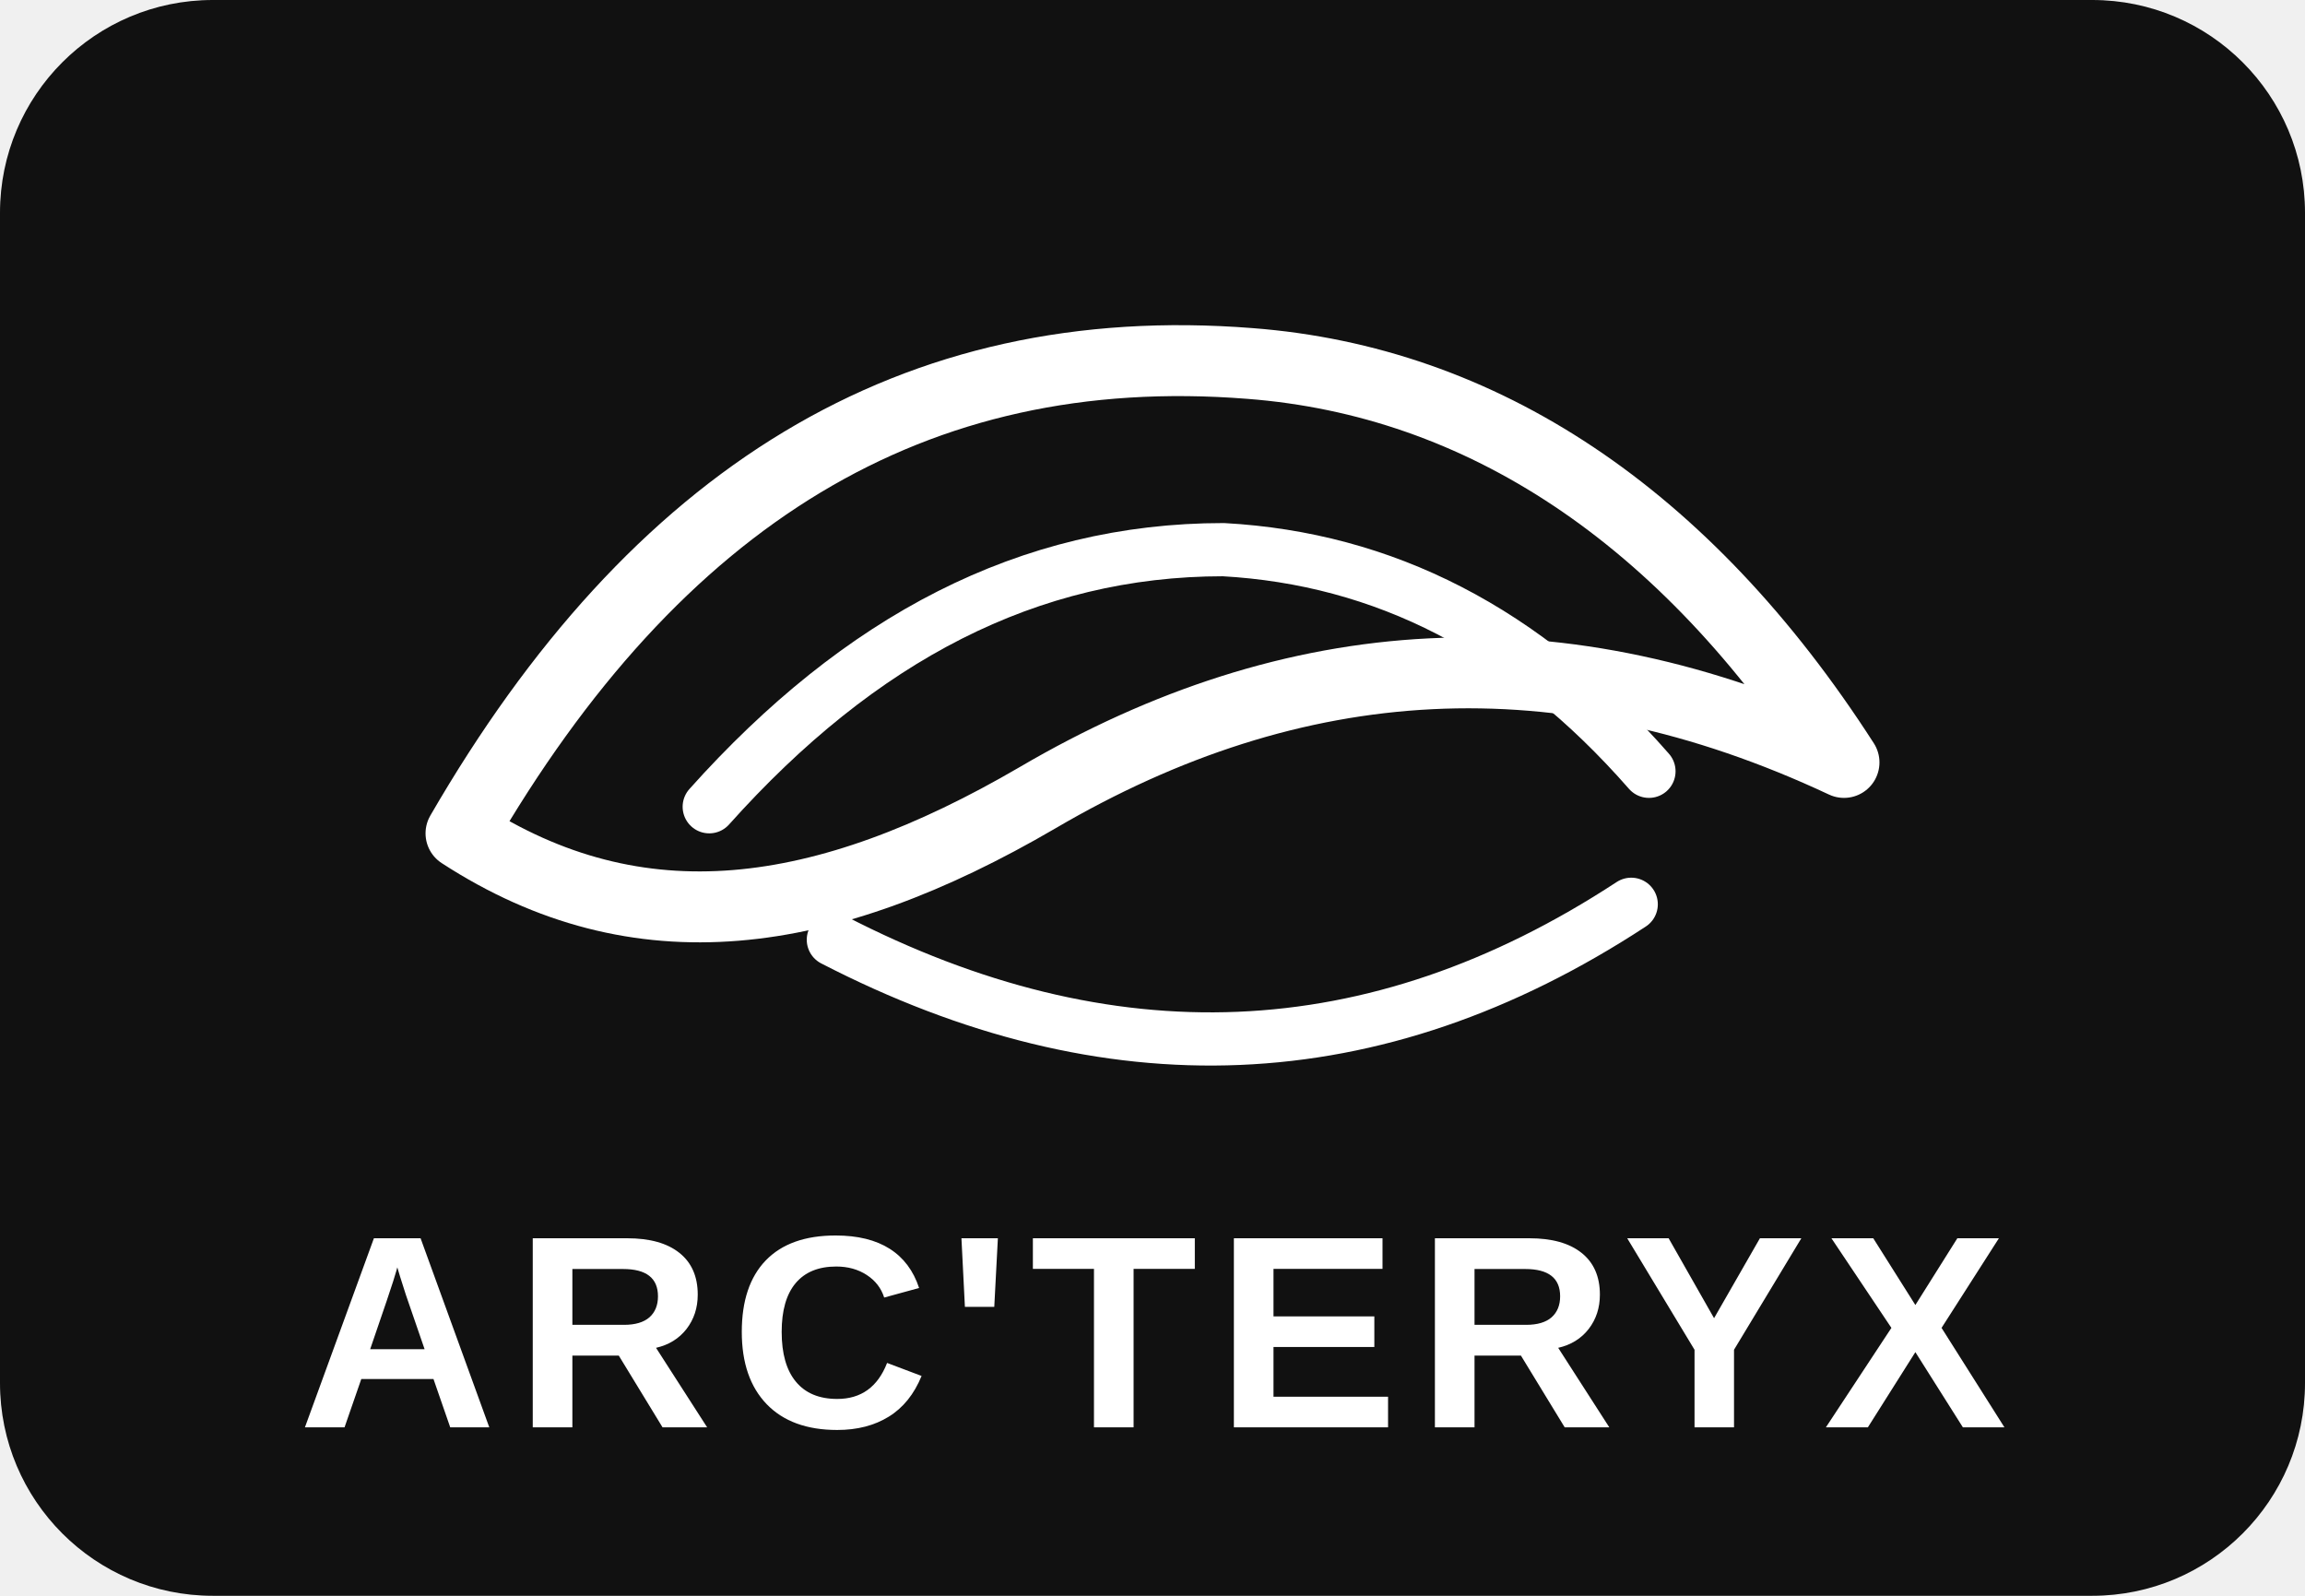
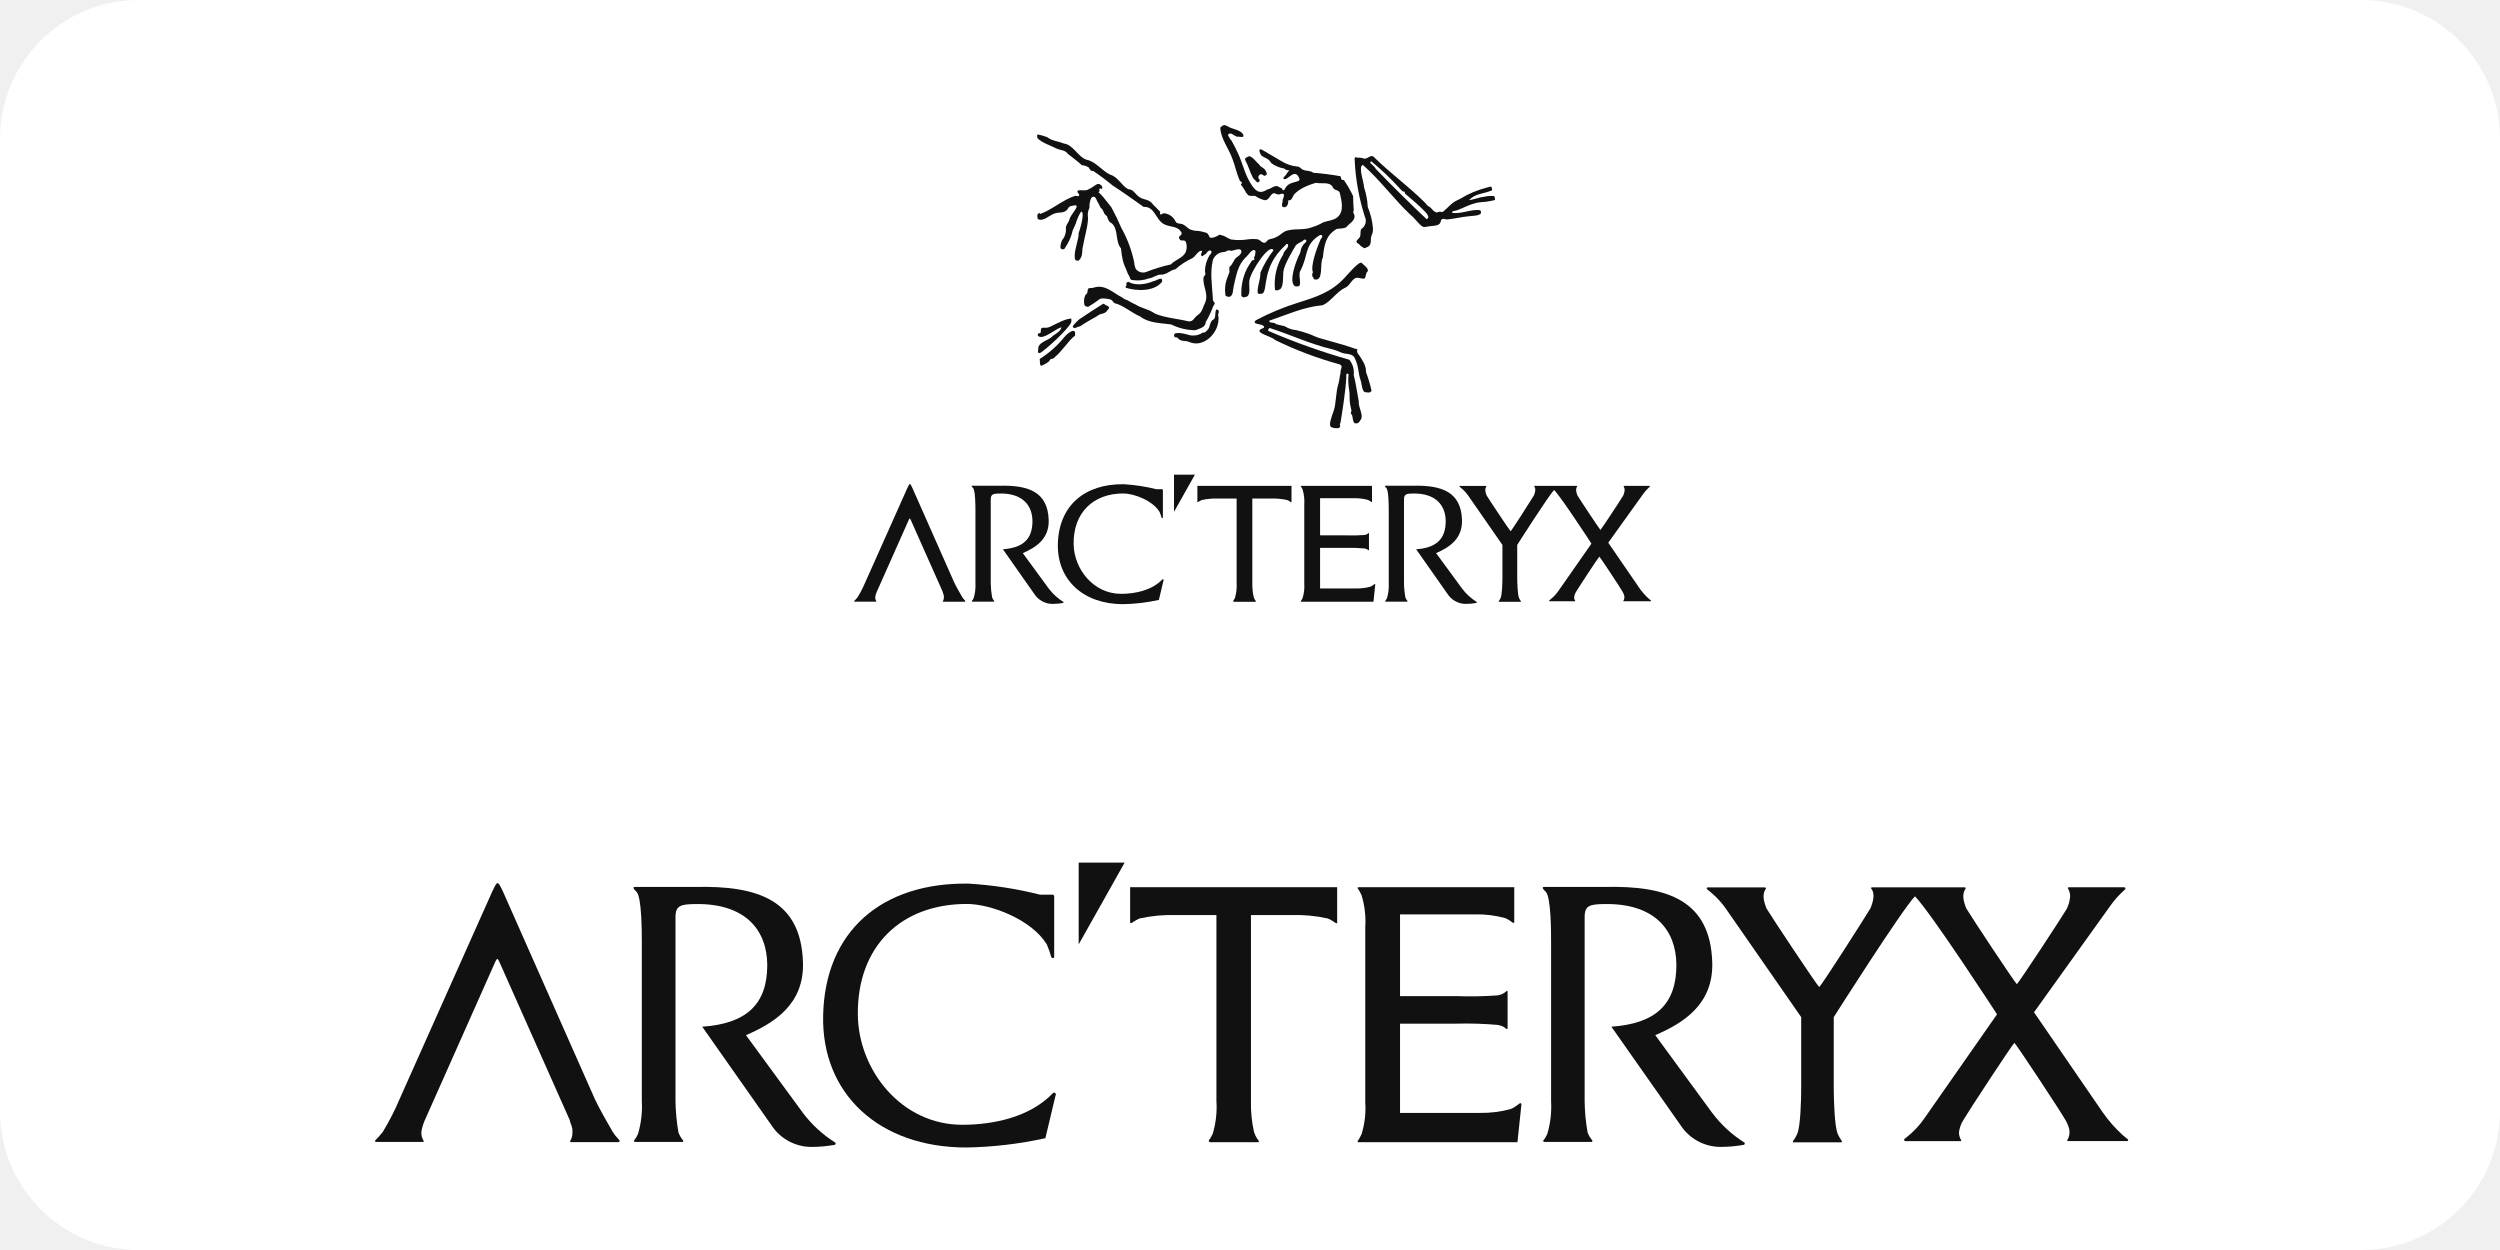
- <svg xmlns="http://www.w3.org/2000/svg" viewBox="0 0 260 180" role="img" aria-labelledby="title">
-   <rect width="260" height="180" rx="24" fill="#111" />
-   <path d="M52 94c22-38 51-56 89-53 26 2 49 17 67 45-32-15-62-13-91 4-24 14-45 17-65 4z" fill="none" stroke="#fff" stroke-width="8" stroke-linejoin="round" />
-   <path d="M80 91c17-19 36-29 58-29 18 1 34 9 48 25M94 106c31 16 61 15 90-4" fill="none" stroke="#fff" stroke-width="6" stroke-linecap="round" />
-   <text x="130" y="161" text-anchor="middle" font-family="Arial Black, Arial, sans-serif" font-size="31" font-weight="900" fill="#fff" letter-spacing="2">ARC'TERYX</text>
+ <svg xmlns="http://www.w3.org/2000/svg" viewBox="0 0 360 180" role="img" aria-labelledby="title">
+   <rect width="360" height="180" rx="20" fill="#ffffff" />
+   <g transform="translate(123 18) scale(0.75)">
+     <path d="M122.863 13.643C122.172 13.586 121.477 13.642 120.804 13.808C120.26 13.808 117.859 14.643 118.135 14.352C119.201 13.204 120.909 13.151 121.826 12.778C122.318 12.585 122.616 12.622 122.452 12.227C122.289 11.832 122.602 11.697 121.543 11.996C119.701 12.457 117.941 13.196 116.323 14.188C116.144 14.295 115.957 14.387 115.764 14.464C114.713 14.919 113.937 15.955 113.005 16.701C112.639 16.738 112.483 16.499 111.998 16.79C111.297 16.79 110.984 16.112 110.507 15.724C109.97 15.56 109.761 14.978 109.291 14.613C106.381 11.75 103.028 9.297 100.127 6.479C99.239 5.353 98.852 6.434 97.979 6.479C97.535 6.307 97.059 6.236 96.585 6.271C96.585 6.271 95.966 5.906 96.1 6.756C96.267 10.421 96.917 14.048 98.031 17.544C98.241 17.957 98.29 18.432 98.171 18.88C98.051 19.327 97.77 19.714 97.382 19.967C97.055 20.444 97.382 21.1 97.032 21.585C96.875 21.831 96.54 22.047 96.443 22.33C96.346 22.614 96.965 22.815 97.07 23.016C97.174 23.217 97.644 23.456 97.92 23.657C98.143 23.657 98.344 23.471 98.569 23.426C99.434 23.039 99.083 21.995 99.314 21.265C99.531 20.836 99.633 20.359 99.612 19.878C99.499 18.45 99.159 17.048 98.606 15.726C98.549 14.456 98.312 13.201 97.905 11.998C97.905 11.036 96.704 7.966 97.666 7.667C100.88 10.455 103.632 14.242 106.808 17.239C107.764 17.94 108.874 19.811 109.612 19.58C111.573 19.2 112.475 19.58 112.699 18.23C113.042 17.873 113.445 18.074 113.735 18.147C115.115 18.043 116.487 17.663 117.904 17.536C118.604 17.394 121.021 17.536 120.193 16.351C118.418 16.112 116.532 17.171 114.789 16.843C114.789 16.5 115.199 16.469 115.445 16.469C116.794 16.081 118.427 14.978 120.366 14.813C121.008 14.791 121.647 14.712 122.275 14.575C122.527 14.534 122.776 14.476 123.021 14.403C123.061 14.139 123.004 13.87 122.863 13.643ZM109.896 18.065C106.816 15.172 103.26 11.653 100.135 8.41C100.001 8.044 99.389 7.59 99.143 7.321C98.994 7.179 99.143 7.075 99.262 6.947C101.284 8.61 103.178 10.421 104.929 12.367C105.058 12.509 105.197 12.641 105.345 12.762C105.456 12.76 105.566 12.772 105.673 12.8C105.74 12.837 105.718 13.12 105.74 13.143C106.829 14.104 108.678 15.61 109.692 16.729C110.335 17.408 110.402 17.93 109.896 18.065ZM69.63 35.397C69.16 35.561 69.546 36.963 69.033 37.313C68.153 37.708 68.459 38.864 67.781 39.415C67.534 39.647 67.326 39.952 66.953 39.848C66.514 40.147 66.011 40.336 65.484 40.4C64.957 40.463 64.423 40.399 63.926 40.213C63.299 40.027 60.801 39.467 61.562 40.772C61.704 40.734 61.855 40.745 61.99 40.803C62.126 40.861 62.237 40.963 62.308 41.093C62.815 41.57 63.568 41.383 64.172 41.591C67.087 43.038 70.241 39.757 69.943 36.811C69.667 36.185 70.45 35.693 69.615 35.395L69.63 35.397ZM76.579 10.138C76.713 10.466 77.012 10.512 77.161 10.816C77.631 11.375 78.175 10.585 77.609 10.22C77.504 9.854 77.87 9.332 78.279 9.474C78.496 9.549 78.742 9.899 78.965 9.69C79.443 9.504 79.152 9.056 78.965 8.721C78.704 8.177 77.968 8.11 77.75 7.551C77.138 7.096 76.579 6.112 75.826 5.985C75.513 6.157 74.879 6.328 75.08 6.731C75.699 7.849 75.982 9.049 76.564 10.139L76.579 10.138ZM80.509 24.057C79.497 25.37 78.655 26.805 78.004 28.329C78.004 29.932 77.338 30.924 77.489 32.333C77.797 32.458 78.142 32.458 78.451 32.333C79.435 31.49 78.272 27.3 82.664 23.215C82.842 23.043 83.059 22.633 83.305 22.961C83.469 23.707 82.463 24.094 82.388 24.855C81.103 26.87 80.543 29.263 80.8 31.64C81.298 31.916 81.426 31.64 81.769 31.543C82.515 30.984 82.299 28.896 82.403 28.165C82.528 26.905 84.238 24.005 84.827 23.066C85.11 22.823 85.426 22.622 85.766 22.469C86.109 22.38 86.385 21.828 86.751 22.054C86.997 22.381 86.519 22.672 86.311 22.881C85.959 23.325 85.737 23.857 85.669 24.419C85.63 24.545 85.581 24.667 85.52 24.784C84.879 26 83.38 30.003 84.581 30.913C84.752 31.037 84.864 30.996 85.162 30.987C86.095 30.987 85.222 29.011 85.617 28.102C87.235 25.119 86.363 23.181 89.151 21.295C89.897 20.817 90.113 21.399 89.576 21.913C88.957 23.293 87.539 27.05 88.085 28.258C87.943 28.437 87.801 29.078 88.174 29.279C88.168 29.353 88.183 29.427 88.219 29.492C88.255 29.558 88.309 29.61 88.375 29.645C90.239 30.06 89.315 26.543 89.986 25.469C90.284 22.785 90.568 21.242 92.611 19.967C93.237 19.825 93.96 19.967 94.527 19.587C94.997 18.968 95.757 18.647 96.018 17.872C96.279 17.096 95.608 17.126 95.929 16.262C95.817 15.389 95.839 14.525 95.794 13.643C95.294 12.574 94.706 11.55 94.035 10.579C93.289 10.579 93.602 10.132 93.356 9.833C91.629 9.523 89.887 9.301 88.137 9.168C87.614 8.728 86.884 8.87 86.272 8.624C85.788 8.499 85.617 7.975 85.079 7.975C83.985 7.87 82.93 7.51 82 6.924C80.344 5.962 78.757 4.978 78.159 4.688C77.831 4.516 77.548 4.971 78.243 5.918C78.988 6.395 79.517 6.44 79.913 7.066C79.972 7.424 81.613 8.266 82.478 8.318C82.621 8.452 82.79 8.555 82.975 8.62C83.16 8.686 83.356 8.712 83.552 8.699C83.312 8.966 83.097 9.254 82.909 9.56C82.797 9.761 82.089 10.216 82.581 10.395C83.327 10.588 84.632 8.158 85.467 10.261C85.863 11.23 83.416 10.537 82.679 12.333C82.507 12.557 82.231 12.691 82.209 12.296C82.06 12.065 81.762 12.05 81.553 11.893C80.807 11.342 80.062 12.296 79.316 12.385C77.683 13.444 76.937 12.52 76.035 11.081C74.961 9.299 74.544 7.226 73.686 5.422C73.313 4.589 72.896 3.775 72.439 2.984C72.148 2.68 71.922 2.32 71.774 1.926C71.931 1.657 71.931 1.657 72.281 1.642C72.632 1.627 73.288 2.388 73.772 2.239C74.011 2.239 74.869 2.492 74.734 1.993C74.436 0.934 72.639 0.829 71.824 0.315C71.582 0.164 71.314 0.058 71.034 0.002C70.743 0.102 70.486 0.28 70.289 0.517C70.385 2.641 71.951 4.565 72.617 6.481C73.168 7.883 73.437 9.352 74.048 10.701C74.123 10.812 74.436 10.947 74.459 11.081C74.481 11.215 74.183 11.357 74.294 11.543C74.824 12.028 75.04 12.818 75.555 13.363C75.823 13.773 76.621 13.512 77.046 13.646C77.579 14.019 78.179 14.287 78.813 14.436C79.722 14.488 79.834 13.258 80.618 13.072C80.96 13.206 81.483 13.487 81.877 13.243C82.875 12.923 82.467 13.908 82.258 14.399C82.362 14.787 81.863 15.592 82.37 15.756C82.877 15.92 83.272 15.465 83.332 14.891C83.332 14.645 83.332 14.548 83.399 14.451C83.466 14.354 83.667 14.525 83.719 14.451C83.771 14.377 83.876 14.368 83.927 14.287C84.12 14.003 84.285 13.701 84.419 13.385C85.389 12.266 87.238 11.491 88.647 11.096C89.676 11.357 91.279 10.812 91.876 11.901C92.115 12.647 93.099 12.386 93.255 13.079C93.576 14.57 94.113 16.546 92.823 17.679C92.077 18.335 90.906 18.365 90.034 18.7C89.383 19.085 88.687 19.388 87.961 19.602C86.224 20.348 84.233 19.699 82.607 20.482C82.1 20.788 81.66 21.228 81.116 21.489C80.703 21.706 80.257 21.854 79.796 21.928C79.266 22.048 79.162 22.51 78.923 22.584C78.349 22.771 78.006 22.04 77.432 21.936C76.868 21.861 76.296 21.861 75.732 21.936C74.615 22.129 73.475 22.144 72.354 21.98C71.899 21.787 71.458 21.563 71.034 21.31C70.721 21.198 70.154 21.056 70.154 21.056C70.154 21.056 68.99 21.802 68.432 21.638C68.036 21.534 68.148 20.788 67.462 20.646C67.012 20.512 66.554 20.407 66.09 20.333C65.528 20.349 64.969 20.245 64.45 20.028C63.935 19.744 63.555 19.215 62.959 19.021C62.511 18.872 61.989 19.021 61.712 18.529C61.511 18.091 61.199 17.713 60.806 17.434C60.414 17.155 59.954 16.985 59.475 16.941C59.199 16.941 58.96 17.291 58.774 17.149C58.587 17.006 58.863 16.768 58.691 16.59C58.266 16.15 57.863 15.725 57.416 15.307C56.67 14.167 55.648 14.457 54.724 13.816C53.978 13.309 53.62 12.325 52.606 12.325C51.264 11.58 50.705 9.977 49.109 9.515C47.498 8.71 46.357 6.995 44.59 6.659C43.023 6.166 42.01 3.728 40.242 3.556C39.198 3.102 38.005 3.094 37.065 2.333C36.467 2.101 35.848 1.926 35.216 1.811C35.052 1.983 35.142 2.333 35.216 2.557C36.238 3.526 37.632 3.884 38.87 4.525C39.616 4.875 40.533 4.786 41.01 5.523C41.8 6.179 42.934 6.962 43.702 7.707C44.172 7.751 44.626 7.902 45.029 8.147C45.23 8.497 45.395 8.893 45.887 8.818C47.178 9.68 48.423 10.611 49.615 11.606C51.674 12.933 53.612 14.327 55.581 15.729C57.758 15.595 57.87 18.241 59.533 19.061C60.57 19.635 62.113 19.359 62.792 20.552C63.224 21.201 61.964 21.298 62.479 21.902C62.814 22.595 63.575 21.589 63.799 22.858C63.886 23.357 63.845 23.87 63.679 24.349C63.181 25.513 61.674 25.84 60.809 26.765C59.16 27.137 57.542 27.636 55.969 28.255C55.63 28.355 55.268 28.35 54.932 28.241C54.595 28.132 54.299 27.924 54.083 27.644C53.898 27.24 53.791 26.805 53.77 26.362C53.286 24.047 52.451 21.819 51.294 19.756C50.722 18.403 50.082 17.079 49.378 15.79L47.886 13.919C47.642 13.619 47.378 13.335 47.097 13.069C46.843 12.95 46.925 12.846 47.097 12.712C47.268 12.577 46.903 12.421 47.097 12.249C47.29 12.078 47.544 12.361 47.604 12.249C47.651 12.126 47.656 11.991 47.618 11.864C47.581 11.737 47.503 11.626 47.396 11.549C46.65 10.878 46.359 11.765 44.777 12.458C44.165 12.727 42.54 12.19 42.928 12.98C42.995 13.105 43.375 13.383 43.136 13.591C42.896 13.8 42.614 13.525 42.435 13.591C40.197 14.285 37.811 16.38 35.626 17.11C35.751 16.514 35.171 17.155 35.171 17.274C35.169 17.524 35.189 17.774 35.231 18.02C36.305 18.713 37.595 17.17 38.602 16.954C39.489 16.686 40.227 16.999 40.906 16.253C41.107 15.985 41.242 15.575 41.652 15.575C44.209 14.785 41.398 17.23 41.339 18.147C41.16 18.773 40.593 19.198 40.653 19.893C40.682 20.296 40.632 20.702 40.504 21.085C40.376 21.469 40.173 21.824 39.907 22.129C39.718 22.558 39.612 23.018 39.594 23.486C39.632 23.985 40.384 24.001 40.519 23.539C41.084 22.708 41.519 21.795 41.807 20.832C41.964 19.886 42.478 19.341 42.65 18.596C42.695 18.35 43.448 16.553 43.635 16.635C44.335 16.851 43.322 20.184 43.083 20.818C43.24 21.467 42.337 23.755 42.337 25.135C42.337 26 42.531 26.059 43.083 26.052C44.045 25.202 43.642 24.173 43.948 23.189C44.231 21.437 44.836 19.707 44.91 17.903C44.777 17.218 44.871 16.509 45.178 15.883C45.142 15.239 45.257 14.595 45.514 14.004C46.155 13.4 46.423 14.063 46.647 14.6C46.644 14.62 46.647 14.64 46.657 14.658C46.666 14.675 46.681 14.689 46.7 14.697C46.93 15.088 47.139 15.491 47.326 15.905C48.005 16.337 47.758 17.038 48.534 17.493C48.691 18.037 48.922 18.694 49.496 18.895C50.801 20.192 50.07 22.287 51.233 23.703C51.296 24.404 51.398 25.101 51.539 25.791C51.674 26.414 51.887 27.018 52.173 27.587C52.356 28.166 52.606 28.722 52.919 29.242C52.979 29.481 53.031 29.712 53.322 29.757C54.439 29.942 55.586 29.832 56.647 29.437C57.393 29.37 58.027 28.73 58.84 28.73C59.906 28.834 60.696 27.828 61.696 27.694C62.634 26.843 63.698 26.142 64.85 25.616C65.515 25.31 65.939 24.222 66.669 24.125C66.997 24.281 66.669 24.54 66.61 24.729C66.52 25.116 66.93 25.384 67.087 24.997C67.295 24.848 67.549 24.803 67.676 24.55C68.295 23.611 69.093 24.259 68.243 24.997C67.688 25.895 67.382 26.924 67.355 27.979C67.399 28.206 67.427 28.435 67.438 28.665C67.386 28.829 67.088 29.15 67.081 29.247C66.864 30.932 68.109 32.386 67.394 34.093C66.946 34.936 66.879 35.912 65.962 36.494C65.291 36.926 65.112 37.843 64.165 37.694C62.286 37.224 59.601 37.001 57.849 36.248L57.394 35.987C56.544 35.398 54.873 35.062 54.083 34.496C53.593 34.278 53.117 34.029 52.659 33.75C52.39 33.564 52.129 33.586 51.854 33.37H51.809L51.488 33.131C49.579 32.175 48.155 30.471 45.873 31.261C45.701 31.313 45.038 31.261 44.956 31.418C44.613 32.044 45.06 31.932 44.479 32.581C44.278 32.671 44.354 32.932 44.218 33.111C44.099 33.586 44.099 34.083 44.218 34.557C44.25 34.653 44.315 34.733 44.401 34.785C44.487 34.837 44.588 34.857 44.688 34.841C44.771 34.938 44.895 34.953 45.053 34.841C45.709 34.447 46.344 34.019 46.954 33.559C47.35 33.119 48.446 33.351 48.983 33.439C49.52 33.528 49.572 33.782 49.922 34.185C51.757 34.625 53.196 36.049 54.911 36.757C56.49 38.032 58.863 38.024 60.876 38.295C62.32 39.019 63.913 39.398 65.528 39.403C66.274 39.06 67.482 38.888 67.482 37.875C68.07 36.869 68.569 35.814 68.973 34.721C69.152 34.52 69.308 34.192 69.181 34.087C69.065 33.992 68.976 33.868 68.921 33.729C68.867 33.589 68.848 33.438 68.868 33.29C68.726 30.852 68.294 28.347 68.868 25.933C69.034 25.475 69.339 25.079 69.74 24.802C70.14 24.524 70.617 24.377 71.105 24.382C71.479 24.263 71.85 23.927 72.238 24.128C72.625 24.33 74.423 23.234 74.348 24.427C74.05 25.306 73.282 25.172 72.857 26.186C72.611 26.506 72.483 26.932 72.156 27.155C71.829 27.379 72.23 28.125 71.955 28.505C71.875 28.666 71.815 28.836 71.776 29.012C71.237 30.2 71.078 31.525 71.321 32.807C71.828 33.045 72 33.023 72.179 32.941C72.783 32.672 72.723 31.614 72.872 30.95C73.365 28.885 73.618 26.991 75.109 25.478C75.646 25.104 76.519 23.42 77.063 24.211C76.959 24.904 77.063 24.956 76.765 25.458C76.706 25.555 76.929 25.666 76.817 25.846C76.706 26.026 76.46 25.912 76.402 26.002C76.055 26.495 75.734 27.005 75.44 27.53C74.621 29.165 74.243 30.984 74.344 32.809C74.656 33.219 75.044 33.093 75.447 32.921C76.193 32.466 75.731 30.684 75.88 29.857C76.191 27.965 79.807 22.569 80.508 24.059L80.509 24.057ZM96.914 44.15C96.101 43.263 97.033 42.942 96.302 43.002C94.774 42.435 93.193 41.995 91.619 41.556C90.874 41.348 90.081 41.14 89.323 40.907C88.564 40.673 87.831 40.265 87.086 40.027C86.352 39.77 85.606 39.554 84.849 39.378C84.229 39.326 83.626 39.151 83.074 38.863C82.409 38.394 81.501 38.52 80.837 38.118C80.583 37.827 79.651 38.118 79.689 37.581C83.119 36.417 86.325 34.921 89.964 34.599C91.455 33.95 92.701 31.975 94.199 31.281C95.102 30.953 95.392 29.835 96.22 29.403C96.787 29.157 97.398 29.604 97.966 29.477C98.22 29.352 98.25 28.508 98.406 28.306C99.152 27.718 97.869 26.949 97.504 26.54C97.153 25.794 94.603 28.903 94.178 29.321C91.591 32.109 88.78 32.989 85.394 34.062C82.536 34.943 79.767 36.091 77.125 37.492C76.23 38.319 78.161 38.111 78.616 38.595C78.959 38.969 78.318 39.05 78.094 39.192C76.811 39.937 80.331 40.623 80.77 41.257C84.751 43.212 88.908 44.785 93.186 45.954C94.043 46.289 93.238 46.946 93.394 47.572C93.2 48.205 93.186 49.018 92.983 49.666C92.447 51.359 92.536 53.514 92.103 54.766C91.611 56.205 91.029 57.666 91.589 58.002C92.022 58.204 92.505 58.269 92.976 58.19C93.033 58.182 93.087 58.162 93.134 58.13C93.182 58.099 93.222 58.058 93.252 58.01C93.281 57.961 93.3 57.907 93.307 57.85C93.313 57.794 93.307 57.737 93.289 57.683C93.155 57.37 93.364 57.267 93.386 57.116C93.655 55.514 94.384 50.951 94.498 48.334C94.401 48.006 94.581 47.432 94.922 47.887C94.827 48.808 94.855 49.738 95.005 50.653C95.099 51.169 95.139 51.694 95.125 52.218C95.122 52.609 95.141 53 95.184 53.389C95.251 53.851 95.363 54.291 95.46 54.739C95.535 55.074 95.184 55.342 95.46 55.528C95.736 55.714 95.668 56.423 95.811 56.729C95.908 57.623 96.936 57.355 97.146 56.729C98.003 55.894 96.75 54.224 96.892 53.127C96.556 51.353 96.355 49.719 95.915 47.983C95.975 47.467 95.932 46.944 95.789 46.445C95.646 45.945 95.405 45.479 95.08 45.074C89.827 43.58 84.677 41.749 79.659 39.594C79.244 39.489 79.659 38.96 79.793 38.982C83.761 40.25 87.571 42.069 91.725 43.046C92.315 43.199 92.892 43.404 93.447 43.657C94.237 44.067 95.341 43.776 95.99 44.522C96.386 45.27 96.653 46.079 96.78 46.915C96.854 47.34 96.921 47.773 97.003 48.197C97.085 48.622 97.272 49.01 97.354 49.428C97.436 49.846 97.585 51.24 98.1 51.291C98.614 51.343 99.062 51.53 99.338 51.008C99.07 49.804 98.716 48.62 98.279 47.467C98.3 46.127 97.607 45.202 96.913 44.151L96.914 44.15ZM52.172 31.253C54.305 31.918 57.631 31.999 59.122 30.089C59.271 28.866 57.958 29.97 57.4 30.006C56.05 30.595 54.059 30.879 52.769 30.17C52.612 29.939 52.098 30.371 52.284 30.692C52.314 31 51.964 30.933 52.172 31.253Z" fill="#111111" />
+     <path d="M48.034 34.399C47.84 34.213 47.721 34.399 47.527 34.504C45.722 35.652 44.962 36.114 43.18 37.337C42.972 37.523 41.688 38.686 42.016 38.828C42.396 39.23 42.881 38.671 43.351 38.671C44.454 37.925 45.468 37.344 46.557 36.747C47.549 35.912 48.048 36.561 48.742 35.405C49.421 34.884 48.273 34.638 48.034 34.399ZM40.309 40.774C38.986 42.404 37.404 43.804 35.625 44.919C35.685 45.665 35.625 46.216 35.945 46.224C36.481 46.011 36.983 45.722 37.437 45.366C37.75 44.68 38.011 45.008 38.264 44.8C40.084 43.309 40.978 41.558 42.41 40.431C42.68 38.537 40.838 40.102 40.309 40.774ZM41.621 38.023C41.718 37.747 41.738 37.451 41.681 37.165C40.517 37.165 38.616 38.284 37.587 38.753C37.274 38.892 36.931 38.95 36.59 38.925C36.224 38.888 35.844 38.925 35.844 39.328C35.868 39.522 35.845 39.718 35.777 39.902C35.598 40.088 35.166 39.777 35.278 40.468C36.234 41.453 38.79 38.977 39.812 38.85C39.604 39.64 38.634 40.133 38.164 40.476C37.418 41.393 35.226 41.639 35.346 43.04C35.301 43.391 35.152 43.86 35.688 43.786C36.752 43.175 40.734 39.558 41.621 38.023Z" fill="#111111" />
+     <path d="M116.688 88.966L111.729 82.196C114.116 81.168 116.822 79.549 116.703 75.829C116.531 70.468 112.87 69.12 107.255 69.262H101.992C101.972 69.262 101.953 69.268 101.938 69.281C101.923 69.293 101.913 69.31 101.909 69.329C101.909 69.426 102.058 69.575 102.17 69.68C102.64 70.127 102.64 73.228 102.64 74.22V87.945C102.694 88.911 102.583 89.88 102.312 90.808C102.073 91.345 101.924 91.345 101.954 91.45C101.959 91.468 101.969 91.485 101.984 91.497C101.999 91.509 102.018 91.516 102.037 91.517H106.16C106.18 91.516 106.198 91.509 106.213 91.497C106.228 91.485 106.239 91.468 106.243 91.45C106.281 91.33 106.119 91.375 105.828 90.704C105.666 89.801 105.578 88.885 105.567 87.968V71.87C105.567 70.849 106.074 70.767 107.349 70.752C111.644 70.7 113.553 72.989 113.576 76.068C113.576 79.549 111.711 81.189 107.901 81.458L113.918 90.025C114.293 90.61 114.807 91.093 115.415 91.428C116.024 91.764 116.706 91.943 117.401 91.948C118.078 91.949 118.754 91.891 119.422 91.776C119.445 91.776 119.469 91.768 119.488 91.755C119.508 91.742 119.523 91.723 119.533 91.701C119.542 91.679 119.545 91.655 119.541 91.632C119.537 91.608 119.527 91.586 119.511 91.569C118.419 90.883 117.463 90.001 116.693 88.967L116.688 88.966Z" fill="#111111" />
+     <path d="M65.9 69.284V72.325C65.9 72.325 65.9 72.43 65.967 72.43C66.034 72.43 66.318 72.183 66.713 72.014C67.765 71.779 68.842 71.679 69.919 71.716H73.431V87.939C73.496 88.902 73.387 89.869 73.111 90.794C72.827 91.398 72.746 91.316 72.768 91.436C72.79 91.555 72.962 91.54 72.962 91.54H77.055C77.076 91.54 77.096 91.532 77.111 91.519C77.126 91.505 77.136 91.486 77.138 91.466C77.138 91.354 76.974 91.361 76.713 90.653C76.512 89.753 76.422 88.832 76.445 87.91C76.445 83.846 76.445 72.902 76.445 71.717H79.957C81.034 71.68 82.111 71.78 83.163 72.015C83.579 72.186 83.805 72.43 83.909 72.43C84.013 72.43 83.969 72.326 83.969 72.326V69.284H65.9Z" fill="#111111" />
+     <path d="M99.97 88.131C99.829 88.131 99.612 88.459 99.061 88.66C98.212 88.885 97.336 88.992 96.458 88.981H89.456V81.19H94.422C95.612 81.161 96.801 81.199 97.987 81.302C98.657 81.436 98.665 81.667 98.776 81.66C98.791 81.662 98.806 81.659 98.819 81.65C98.831 81.642 98.84 81.629 98.843 81.615V78.394C98.844 78.385 98.842 78.376 98.839 78.368C98.835 78.36 98.83 78.353 98.824 78.346C98.818 78.34 98.81 78.335 98.802 78.332C98.794 78.329 98.785 78.327 98.776 78.327C98.562 78.539 98.285 78.677 97.987 78.722C96.798 78.81 95.606 78.832 94.415 78.789H89.456V71.654H96.024C96.898 71.639 97.769 71.747 98.612 71.975C99.037 72.139 99.261 72.4 99.358 72.4C99.454 72.4 99.424 72.295 99.424 72.295V69.284H85.855C85.855 69.284 85.75 69.284 85.75 69.35C85.75 69.417 85.855 69.447 86.101 69.992C86.374 70.894 86.483 71.839 86.421 72.78V88.034C86.486 88.978 86.378 89.925 86.101 90.83C85.862 91.344 85.758 91.381 85.75 91.471C85.743 91.561 85.84 91.538 85.84 91.538H99.702L100.045 88.287C100.045 88.287 100.067 88.131 99.97 88.131Z" fill="#111111" />
+     <path d="M152.988 91.299L152.503 90.897C151.845 90.296 151.258 89.623 150.751 88.891L144.785 80.198L151.496 70.834C151.764 70.463 152.063 70.117 152.391 69.798L152.741 69.462C152.754 69.447 152.763 69.428 152.765 69.408C152.768 69.388 152.764 69.368 152.756 69.349C152.747 69.331 152.733 69.316 152.716 69.305C152.698 69.295 152.678 69.29 152.658 69.29H147.813C147.794 69.291 147.775 69.298 147.76 69.31C147.745 69.322 147.735 69.339 147.73 69.358C147.869 69.581 147.941 69.84 147.938 70.103C147.918 70.297 147.883 70.489 147.833 70.677C147.796 70.796 147.75 70.916 147.699 71.051C147.683 71.099 147.66 71.144 147.632 71.186C147.237 71.871 143.546 77.493 143.285 77.746C143.039 77.5 139.4 72.013 138.879 71.141C138.289 69.739 138.879 69.463 138.819 69.359C138.814 69.341 138.803 69.324 138.788 69.312C138.773 69.3 138.755 69.293 138.736 69.292H130.647C130.627 69.293 130.608 69.299 130.592 69.311C130.576 69.323 130.564 69.34 130.558 69.359C130.558 69.463 131.08 69.733 130.513 71.118C129.969 72.028 126.314 77.754 126.039 78C125.786 77.754 121.856 71.848 121.446 71.148C120.857 69.747 121.446 69.471 121.386 69.367C121.382 69.348 121.371 69.331 121.356 69.319C121.341 69.307 121.322 69.3 121.303 69.3H116.301C116.285 69.301 116.269 69.306 116.256 69.315C116.243 69.324 116.232 69.336 116.225 69.351C116.218 69.365 116.215 69.381 116.217 69.397C116.218 69.413 116.224 69.428 116.234 69.441L116.658 69.799C117.133 70.202 117.553 70.666 117.906 71.178L124.466 80.621V86.785C124.466 87.777 124.414 90.194 124.108 90.841C123.803 91.489 123.743 91.356 123.743 91.468C123.743 91.579 123.84 91.551 123.84 91.551H127.926C127.926 91.551 128.03 91.551 128.03 91.468C127.892 91.269 127.77 91.059 127.665 90.841C127.374 90.215 127.307 87.777 127.307 86.785V80.621C127.307 80.621 133.34 71.123 134.398 70.079C135.838 71.57 141.557 80.375 141.557 80.375L135.211 89.463C134.766 90.108 134.222 90.679 133.601 91.156L133.467 91.26C133.455 91.278 133.448 91.299 133.446 91.32C133.445 91.342 133.45 91.363 133.46 91.382C133.47 91.401 133.484 91.417 133.503 91.429C133.521 91.44 133.542 91.446 133.564 91.446H138.358C138.378 91.446 138.396 91.439 138.411 91.427C138.426 91.415 138.437 91.398 138.442 91.379C138.31 91.177 138.238 90.942 138.234 90.701C138.275 90.323 138.4 89.959 138.599 89.635C138.994 88.949 142.812 83.119 143.073 82.865C143.327 83.119 147.174 88.949 147.547 89.635C147.695 89.888 147.804 90.162 147.868 90.448C147.923 90.772 147.854 91.105 147.674 91.379C147.68 91.398 147.692 91.413 147.709 91.424C147.725 91.435 147.744 91.44 147.763 91.439H152.894C152.911 91.441 152.929 91.438 152.945 91.431C152.961 91.424 152.975 91.412 152.985 91.397C152.995 91.383 153.001 91.366 153.002 91.348C153.003 91.33 152.999 91.313 152.99 91.297L152.988 91.299Z" fill="#111111" />
+     <path d="M21.197 91.217C21.011 91.026 20.848 90.814 20.712 90.584C20.317 89.905 19.512 88.496 19.161 87.721L11.16 69.649C10.698 68.687 10.698 68.687 10.236 69.649L2.168 87.721C1.744 88.731 1.245 89.708 0.676 90.644C0.47 90.905 0.248 91.154 0.011 91.389C0.004 91.402 0 91.416 1.14096e-05 91.43C-0 91.444 0.003 91.458 0.01 91.47C0.017 91.483 0.026 91.493 0.038 91.501C0.05 91.509 0.064 91.513 0.078 91.514H4.179C4.198 91.513 4.217 91.507 4.232 91.494C4.247 91.482 4.258 91.466 4.262 91.447C4.157 91.288 4.088 91.107 4.06 90.918C4.031 90.729 4.045 90.536 4.099 90.353C4.107 90.292 4.122 90.232 4.144 90.174C4.19 90.015 4.245 89.858 4.308 89.704C4.368 89.555 10.482 75.822 10.482 75.822C10.654 75.457 10.698 75.457 10.863 75.822C10.863 75.822 16.59 88.69 17.007 89.637C17.004 89.659 17.004 89.681 17.007 89.704C17.095 89.92 17.167 90.142 17.223 90.369V90.48C17.234 90.605 17.234 90.73 17.223 90.855C17.199 91.071 17.128 91.28 17.015 91.466C17.02 91.484 17.031 91.501 17.046 91.513C17.061 91.525 17.079 91.532 17.098 91.533H21.229C21.249 91.533 21.269 91.528 21.287 91.518C21.304 91.508 21.319 91.494 21.329 91.476C21.339 91.458 21.344 91.438 21.343 91.418C21.343 91.398 21.337 91.378 21.326 91.361C21.287 91.311 21.246 91.264 21.201 91.219L21.197 91.217Z" fill="#111111" />
+     <path d="M61.411 74.271L65.423 67.136H61.411V74.271Z" fill="#111111" />
+     <path d="M37.334 88.966L32.373 82.196C34.76 81.168 37.474 79.549 37.347 75.829C37.175 70.468 33.514 69.12 27.9 69.262H22.636C22.617 69.262 22.598 69.268 22.582 69.281C22.567 69.293 22.557 69.31 22.553 69.329C22.553 69.426 22.702 69.575 22.814 69.68C23.284 70.127 23.284 73.228 23.284 74.22V87.945C23.338 88.911 23.227 89.88 22.956 90.808C22.717 91.345 22.568 91.345 22.598 91.45C22.604 91.469 22.616 91.485 22.632 91.497C22.648 91.509 22.667 91.516 22.687 91.517H26.82C26.84 91.516 26.859 91.509 26.875 91.497C26.891 91.485 26.903 91.469 26.909 91.45C26.909 91.33 26.775 91.375 26.484 90.704C26.326 89.8 26.238 88.885 26.223 87.968C26.223 87.968 26.223 73.34 26.223 71.872C26.223 70.85 26.738 70.768 28.005 70.753C32.3 70.701 34.209 72.99 34.232 76.069C34.232 79.551 32.368 81.191 28.557 81.459L34.575 90.026C34.949 90.611 35.463 91.094 36.072 91.43C36.68 91.766 37.362 91.944 38.057 91.949C38.734 91.95 39.41 91.892 40.078 91.778C40.102 91.777 40.125 91.769 40.145 91.756C40.164 91.743 40.18 91.724 40.189 91.702C40.198 91.68 40.201 91.656 40.198 91.633C40.194 91.609 40.183 91.588 40.167 91.57C39.071 90.884 38.11 90.002 37.334 88.968L37.334 88.966Z" fill="#111111" />
+     <path d="M59.153 87.266C57.169 89.344 53.978 90.017 51.249 90.017C45.925 90.017 42.196 85.245 42.137 80.437C42.062 74.413 45.94 70.745 51.644 70.745C53.747 70.745 57.304 72.102 58.631 74.278C58.782 74.635 58.911 75.001 59.019 75.374C59.029 75.407 59.052 75.435 59.083 75.452C59.114 75.469 59.15 75.473 59.183 75.463C59.195 75.464 59.207 75.463 59.218 75.458C59.23 75.454 59.24 75.448 59.248 75.439C59.257 75.431 59.263 75.42 59.268 75.409C59.272 75.398 59.273 75.386 59.273 75.374V70.081C59.273 70.061 59.268 70.041 59.261 70.022C59.252 70.004 59.241 69.987 59.226 69.973C59.212 69.959 59.194 69.948 59.175 69.941C59.156 69.934 59.136 69.931 59.116 69.932H58.026C55.981 69.416 53.891 69.094 51.785 68.97C44.231 68.866 39.272 73.108 39.109 80.466C38.952 87.318 43.993 92 51.606 92C53.927 91.961 56.238 91.688 58.504 91.187L59.391 87.461C59.415 87.429 59.425 87.39 59.42 87.35C59.415 87.311 59.395 87.275 59.364 87.25C59.334 87.225 59.294 87.213 59.255 87.216C59.215 87.219 59.179 87.238 59.152 87.267L59.153 87.266Z" fill="#111111" />
+   </g>
+   <g transform="translate(54 124) scale(1.65)">
+     <path d="M116.69 21.96L111.731 15.19C114.117 14.161 116.824 12.543 116.705 8.823C116.533 3.461 112.872 2.113 107.257 2.256H101.994C101.974 2.256 101.955 2.262 101.94 2.274C101.925 2.287 101.914 2.304 101.911 2.323C101.911 2.42 102.06 2.569 102.172 2.673C102.641 3.121 102.641 6.222 102.641 7.214V20.939C102.696 21.905 102.585 22.873 102.313 23.802C102.075 24.339 101.926 24.339 101.956 24.444C101.96 24.462 101.971 24.479 101.986 24.491C102.001 24.503 102.019 24.51 102.039 24.51H106.162C106.181 24.51 106.2 24.503 106.215 24.491C106.23 24.479 106.241 24.462 106.245 24.444C106.283 24.324 106.121 24.369 105.83 23.698C105.668 22.794 105.58 21.879 105.569 20.962V4.864C105.569 3.843 106.076 3.761 107.351 3.746C111.646 3.693 113.555 5.982 113.577 9.061C113.577 12.543 111.713 14.183 107.903 14.452L113.92 23.018C114.294 23.604 114.809 24.086 115.417 24.422C116.025 24.758 116.708 24.937 117.403 24.942C118.08 24.942 118.756 24.885 119.424 24.77C119.447 24.77 119.47 24.762 119.49 24.749C119.51 24.735 119.525 24.717 119.535 24.695C119.544 24.673 119.547 24.649 119.543 24.625C119.539 24.602 119.529 24.58 119.513 24.562C118.421 23.877 117.465 22.994 116.694 21.96L116.69 21.96Z" fill="#111111" />
+     <path d="M65.902 2.277V5.319C65.902 5.319 65.902 5.423 65.969 5.423C66.036 5.423 66.32 5.177 66.715 5.008C67.767 4.773 68.844 4.673 69.921 4.71H73.433V20.933C73.498 21.896 73.389 22.863 73.113 23.788C72.829 24.392 72.747 24.31 72.77 24.429C72.792 24.549 72.963 24.534 72.963 24.534H77.057C77.078 24.534 77.098 24.526 77.113 24.512C77.128 24.499 77.138 24.48 77.14 24.459C77.14 24.348 76.976 24.355 76.715 23.647C76.514 22.747 76.424 21.825 76.447 20.903C76.447 16.84 76.447 5.896 76.447 4.71H79.959C81.036 4.674 82.113 4.774 83.165 5.008C83.581 5.18 83.807 5.424 83.911 5.424C84.015 5.424 83.97 5.32 83.97 5.32V2.277H65.902Z" fill="#111111" />
+     <path d="M99.972 21.125C99.83 21.125 99.614 21.453 99.063 21.654C98.214 21.878 97.338 21.986 96.46 21.975H89.458V14.184H94.424C95.613 14.155 96.803 14.193 97.988 14.296C98.659 14.43 98.667 14.661 98.778 14.653C98.793 14.656 98.808 14.652 98.82 14.644C98.833 14.636 98.842 14.623 98.845 14.608V11.388C98.845 11.379 98.844 11.37 98.84 11.362C98.837 11.354 98.832 11.346 98.826 11.34C98.82 11.334 98.812 11.329 98.804 11.325C98.796 11.322 98.787 11.321 98.778 11.321C98.563 11.533 98.287 11.671 97.988 11.716C96.8 11.803 95.608 11.826 94.416 11.783H89.458V4.648H96.026C96.899 4.632 97.77 4.74 98.614 4.969C99.038 5.133 99.263 5.393 99.359 5.393C99.456 5.393 99.426 5.289 99.426 5.289V2.277H85.856C85.856 2.277 85.752 2.277 85.752 2.344C85.752 2.411 85.856 2.441 86.103 2.986C86.376 3.888 86.484 4.833 86.423 5.774V21.028C86.488 21.971 86.379 22.919 86.103 23.823C85.864 24.338 85.76 24.375 85.752 24.465C85.745 24.554 85.841 24.532 85.841 24.532H99.704L100.047 21.281C100.047 21.281 100.069 21.125 99.972 21.125Z" fill="#111111" />
+     <path d="M152.99 24.293L152.505 23.89C151.847 23.29 151.26 22.617 150.753 21.885L144.787 13.192L151.498 3.828C151.766 3.457 152.065 3.11 152.393 2.791L152.743 2.456C152.756 2.441 152.765 2.422 152.767 2.402C152.77 2.382 152.766 2.361 152.758 2.343C152.749 2.325 152.735 2.31 152.718 2.299C152.7 2.289 152.68 2.284 152.66 2.284H147.815C147.796 2.285 147.777 2.292 147.762 2.304C147.747 2.316 147.737 2.333 147.732 2.351C147.871 2.575 147.943 2.834 147.94 3.097C147.919 3.291 147.884 3.482 147.835 3.671C147.798 3.79 147.752 3.909 147.701 4.045C147.685 4.093 147.662 4.138 147.634 4.179C147.239 4.865 143.548 10.487 143.287 10.74C143.041 10.494 139.402 5.007 138.88 4.135C138.291 2.733 138.88 2.457 138.82 2.353C138.816 2.334 138.805 2.318 138.79 2.306C138.775 2.294 138.757 2.287 138.737 2.286H130.649C130.629 2.287 130.61 2.293 130.594 2.305C130.578 2.317 130.566 2.334 130.56 2.353C130.56 2.457 131.082 2.727 130.515 4.112C129.971 5.022 126.316 10.748 126.041 10.994C125.787 10.748 121.858 4.842 121.448 4.142C120.859 2.741 121.448 2.465 121.388 2.36C121.383 2.342 121.373 2.325 121.358 2.313C121.343 2.301 121.324 2.294 121.305 2.293H116.302C116.286 2.294 116.271 2.3 116.258 2.309C116.244 2.318 116.234 2.33 116.227 2.345C116.22 2.359 116.217 2.375 116.219 2.391C116.22 2.407 116.226 2.422 116.235 2.435L116.66 2.793C117.135 3.196 117.554 3.659 117.907 4.172L124.468 13.615V19.779C124.468 20.771 124.415 23.187 124.11 23.835C123.804 24.483 123.745 24.349 123.745 24.461C123.745 24.573 123.841 24.544 123.841 24.544H127.928C127.928 24.544 128.032 24.544 128.032 24.461C127.894 24.263 127.772 24.053 127.667 23.835C127.376 23.209 127.309 20.771 127.309 19.779V13.615C127.309 13.615 133.341 4.117 134.4 3.073C135.839 4.564 141.559 13.369 141.559 13.369L135.213 22.457C134.768 23.101 134.224 23.672 133.603 24.15L133.469 24.254C133.456 24.272 133.449 24.293 133.448 24.314C133.447 24.335 133.452 24.357 133.461 24.376C133.471 24.395 133.486 24.411 133.505 24.422C133.523 24.434 133.544 24.44 133.565 24.44H138.36C138.38 24.439 138.398 24.433 138.413 24.421C138.428 24.408 138.439 24.392 138.443 24.373C138.312 24.171 138.24 23.936 138.236 23.695C138.277 23.317 138.401 22.953 138.601 22.629C138.996 21.943 142.814 16.113 143.075 15.859C143.329 16.113 147.176 21.943 147.549 22.629C147.697 22.881 147.805 23.155 147.869 23.441C147.925 23.765 147.856 24.098 147.676 24.373C147.682 24.392 147.694 24.407 147.71 24.418C147.727 24.429 147.746 24.434 147.765 24.433H152.895C152.913 24.435 152.931 24.432 152.947 24.425C152.963 24.417 152.977 24.406 152.987 24.391C152.997 24.377 153.003 24.36 153.004 24.342C153.004 24.324 153.001 24.306 152.992 24.291L152.99 24.293Z" fill="#111111" />
+     <path d="M21.199 24.211C21.012 24.02 20.85 23.807 20.714 23.577C20.319 22.899 19.514 21.49 19.163 20.714L11.162 2.643C10.7 1.681 10.7 1.681 10.238 2.643L2.169 20.714C1.746 21.724 1.247 22.701 0.678 23.637C0.472 23.899 0.249 24.148 0.013 24.383C0.006 24.395 0.002 24.409 0.002 24.424C0.002 24.438 0.005 24.452 0.012 24.464C0.018 24.477 0.028 24.487 0.04 24.495C0.052 24.503 0.066 24.507 0.08 24.508H4.181C4.2 24.507 4.219 24.5 4.234 24.488C4.249 24.476 4.259 24.46 4.264 24.441C4.159 24.282 4.09 24.101 4.061 23.912C4.033 23.723 4.047 23.53 4.101 23.347C4.109 23.285 4.124 23.226 4.146 23.168C4.192 23.008 4.247 22.852 4.31 22.698C4.369 22.549 10.484 8.816 10.484 8.816C10.656 8.45 10.7 8.45 10.864 8.816C10.864 8.816 16.591 21.684 17.009 22.63C17.006 22.653 17.006 22.675 17.009 22.697C17.097 22.913 17.169 23.136 17.225 23.362V23.474C17.236 23.599 17.236 23.724 17.225 23.848C17.201 24.065 17.13 24.273 17.017 24.46C17.022 24.478 17.033 24.495 17.048 24.507C17.063 24.519 17.081 24.526 17.1 24.527H21.231C21.251 24.527 21.271 24.522 21.289 24.512C21.306 24.502 21.321 24.487 21.331 24.47C21.341 24.452 21.346 24.432 21.345 24.412C21.345 24.392 21.338 24.372 21.328 24.355C21.289 24.305 21.247 24.258 21.203 24.213L21.199 24.211Z" fill="#111111" />
+     <path d="M61.413 7.265L65.425 0.13H61.413V7.265Z" fill="#111111" />
+     <path d="M37.335 21.96L32.375 15.19C34.762 14.161 37.476 12.543 37.349 8.823C37.177 3.461 33.516 2.113 27.901 2.256H22.638C22.619 2.256 22.599 2.262 22.584 2.274C22.569 2.287 22.559 2.304 22.555 2.323C22.555 2.42 22.704 2.569 22.816 2.673C23.286 3.121 23.286 6.222 23.286 7.214V20.939C23.34 21.905 23.229 22.873 22.958 23.802C22.719 24.339 22.57 24.339 22.6 24.444C22.606 24.462 22.618 24.479 22.634 24.491C22.65 24.503 22.669 24.51 22.689 24.51H26.821C26.841 24.51 26.861 24.503 26.877 24.491C26.893 24.479 26.905 24.462 26.911 24.444C26.911 24.324 26.776 24.369 26.486 23.698C26.328 22.794 26.24 21.879 26.225 20.962C26.225 20.962 26.225 6.334 26.225 4.865C26.225 3.844 26.739 3.762 28.007 3.747C32.302 3.695 34.211 5.984 34.234 9.063C34.234 12.544 32.37 14.185 28.559 14.453L34.577 23.02C34.951 23.605 35.465 24.087 36.074 24.424C36.682 24.759 37.364 24.938 38.059 24.943C38.736 24.944 39.412 24.886 40.08 24.771C40.104 24.771 40.127 24.763 40.146 24.75C40.166 24.737 40.181 24.718 40.191 24.696C40.2 24.674 40.203 24.65 40.199 24.627C40.196 24.603 40.185 24.581 40.169 24.564C39.073 23.878 38.112 22.996 37.336 21.962L37.335 21.96Z" fill="#111111" />
+     <path d="M59.155 20.26C57.171 22.338 53.98 23.011 51.251 23.011C45.926 23.011 42.198 18.239 42.139 13.431C42.064 7.407 45.941 3.739 51.646 3.739C53.749 3.739 57.306 5.096 58.633 7.272C58.784 7.629 58.913 7.995 59.021 8.368C59.031 8.401 59.054 8.429 59.085 8.446C59.115 8.462 59.151 8.466 59.185 8.457C59.197 8.458 59.209 8.456 59.22 8.452C59.231 8.448 59.242 8.441 59.25 8.433C59.259 8.424 59.265 8.414 59.269 8.403C59.274 8.392 59.275 8.38 59.274 8.368V3.075C59.274 3.055 59.27 3.035 59.262 3.016C59.254 2.997 59.243 2.981 59.228 2.967C59.213 2.953 59.196 2.942 59.177 2.935C59.158 2.928 59.138 2.925 59.118 2.926H58.028C55.982 2.41 53.893 2.088 51.787 1.964C44.233 1.86 39.274 6.102 39.11 13.46C38.954 20.312 43.995 24.994 51.608 24.994C53.929 24.954 56.239 24.682 58.506 24.181L59.393 20.455C59.416 20.423 59.427 20.383 59.422 20.344C59.417 20.305 59.397 20.269 59.366 20.244C59.336 20.219 59.296 20.207 59.257 20.21C59.217 20.213 59.181 20.232 59.154 20.261L59.155 20.26Z" fill="#111111" />
+   </g>
</svg>
